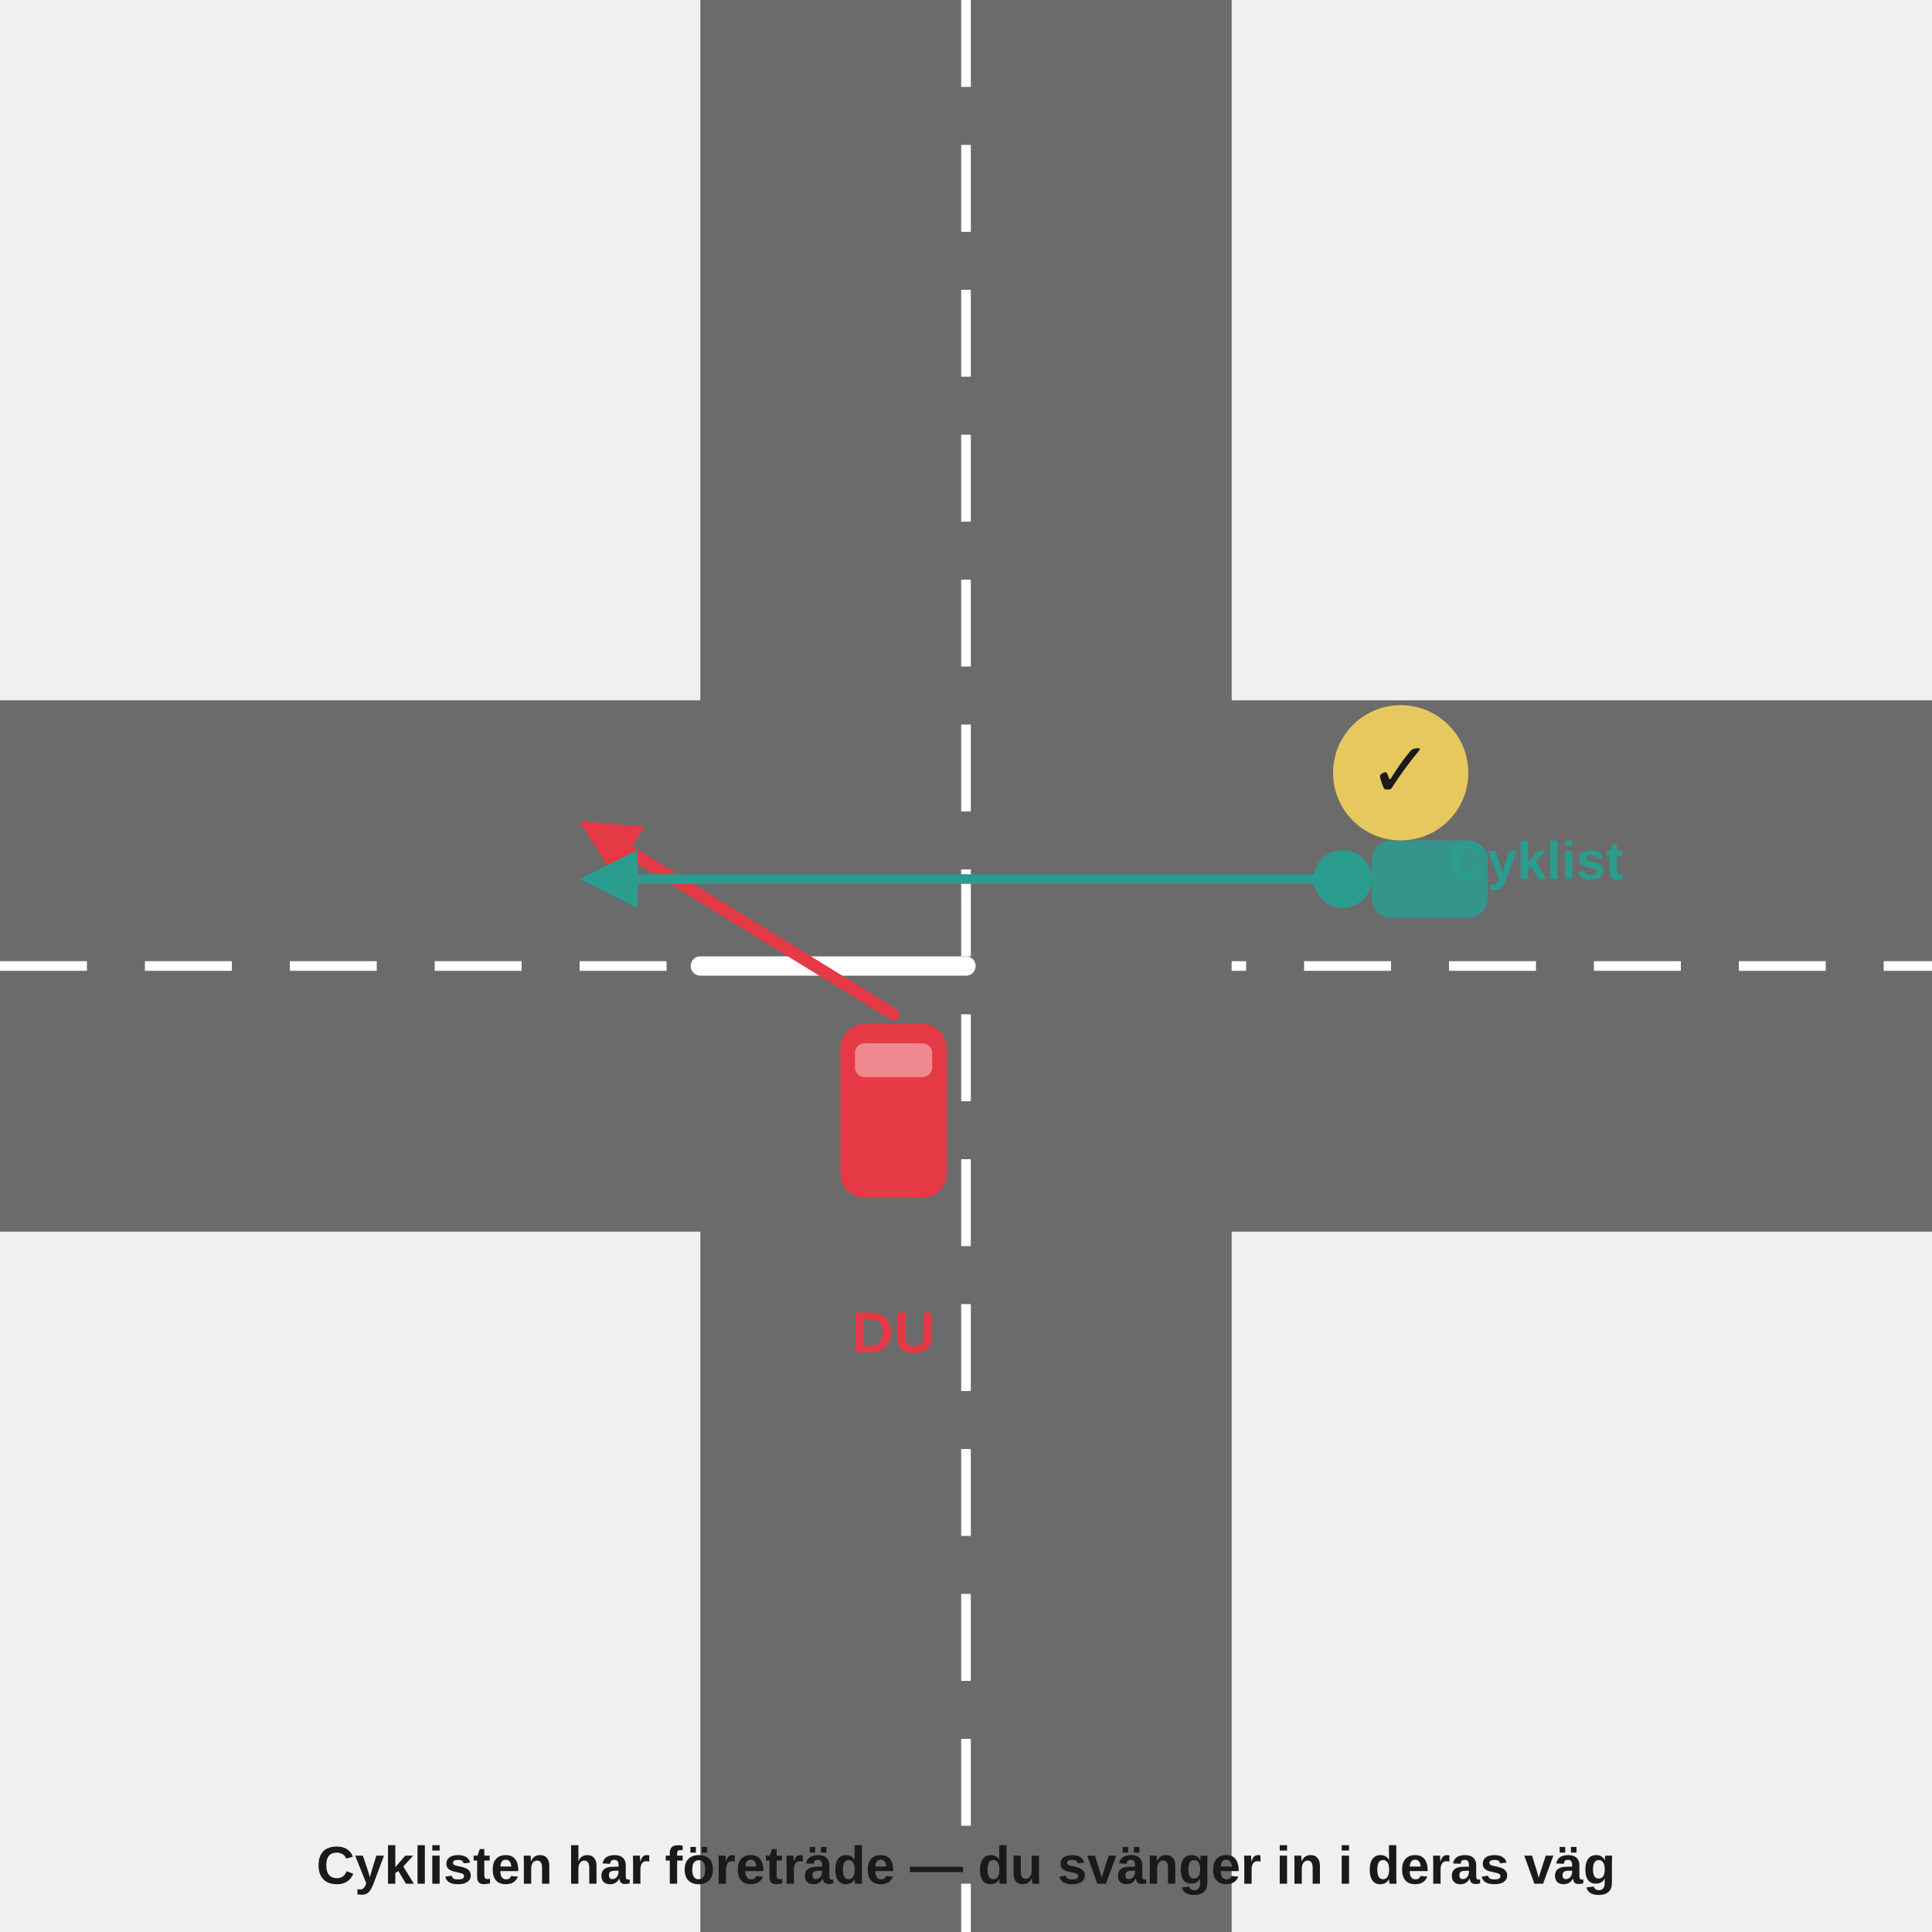
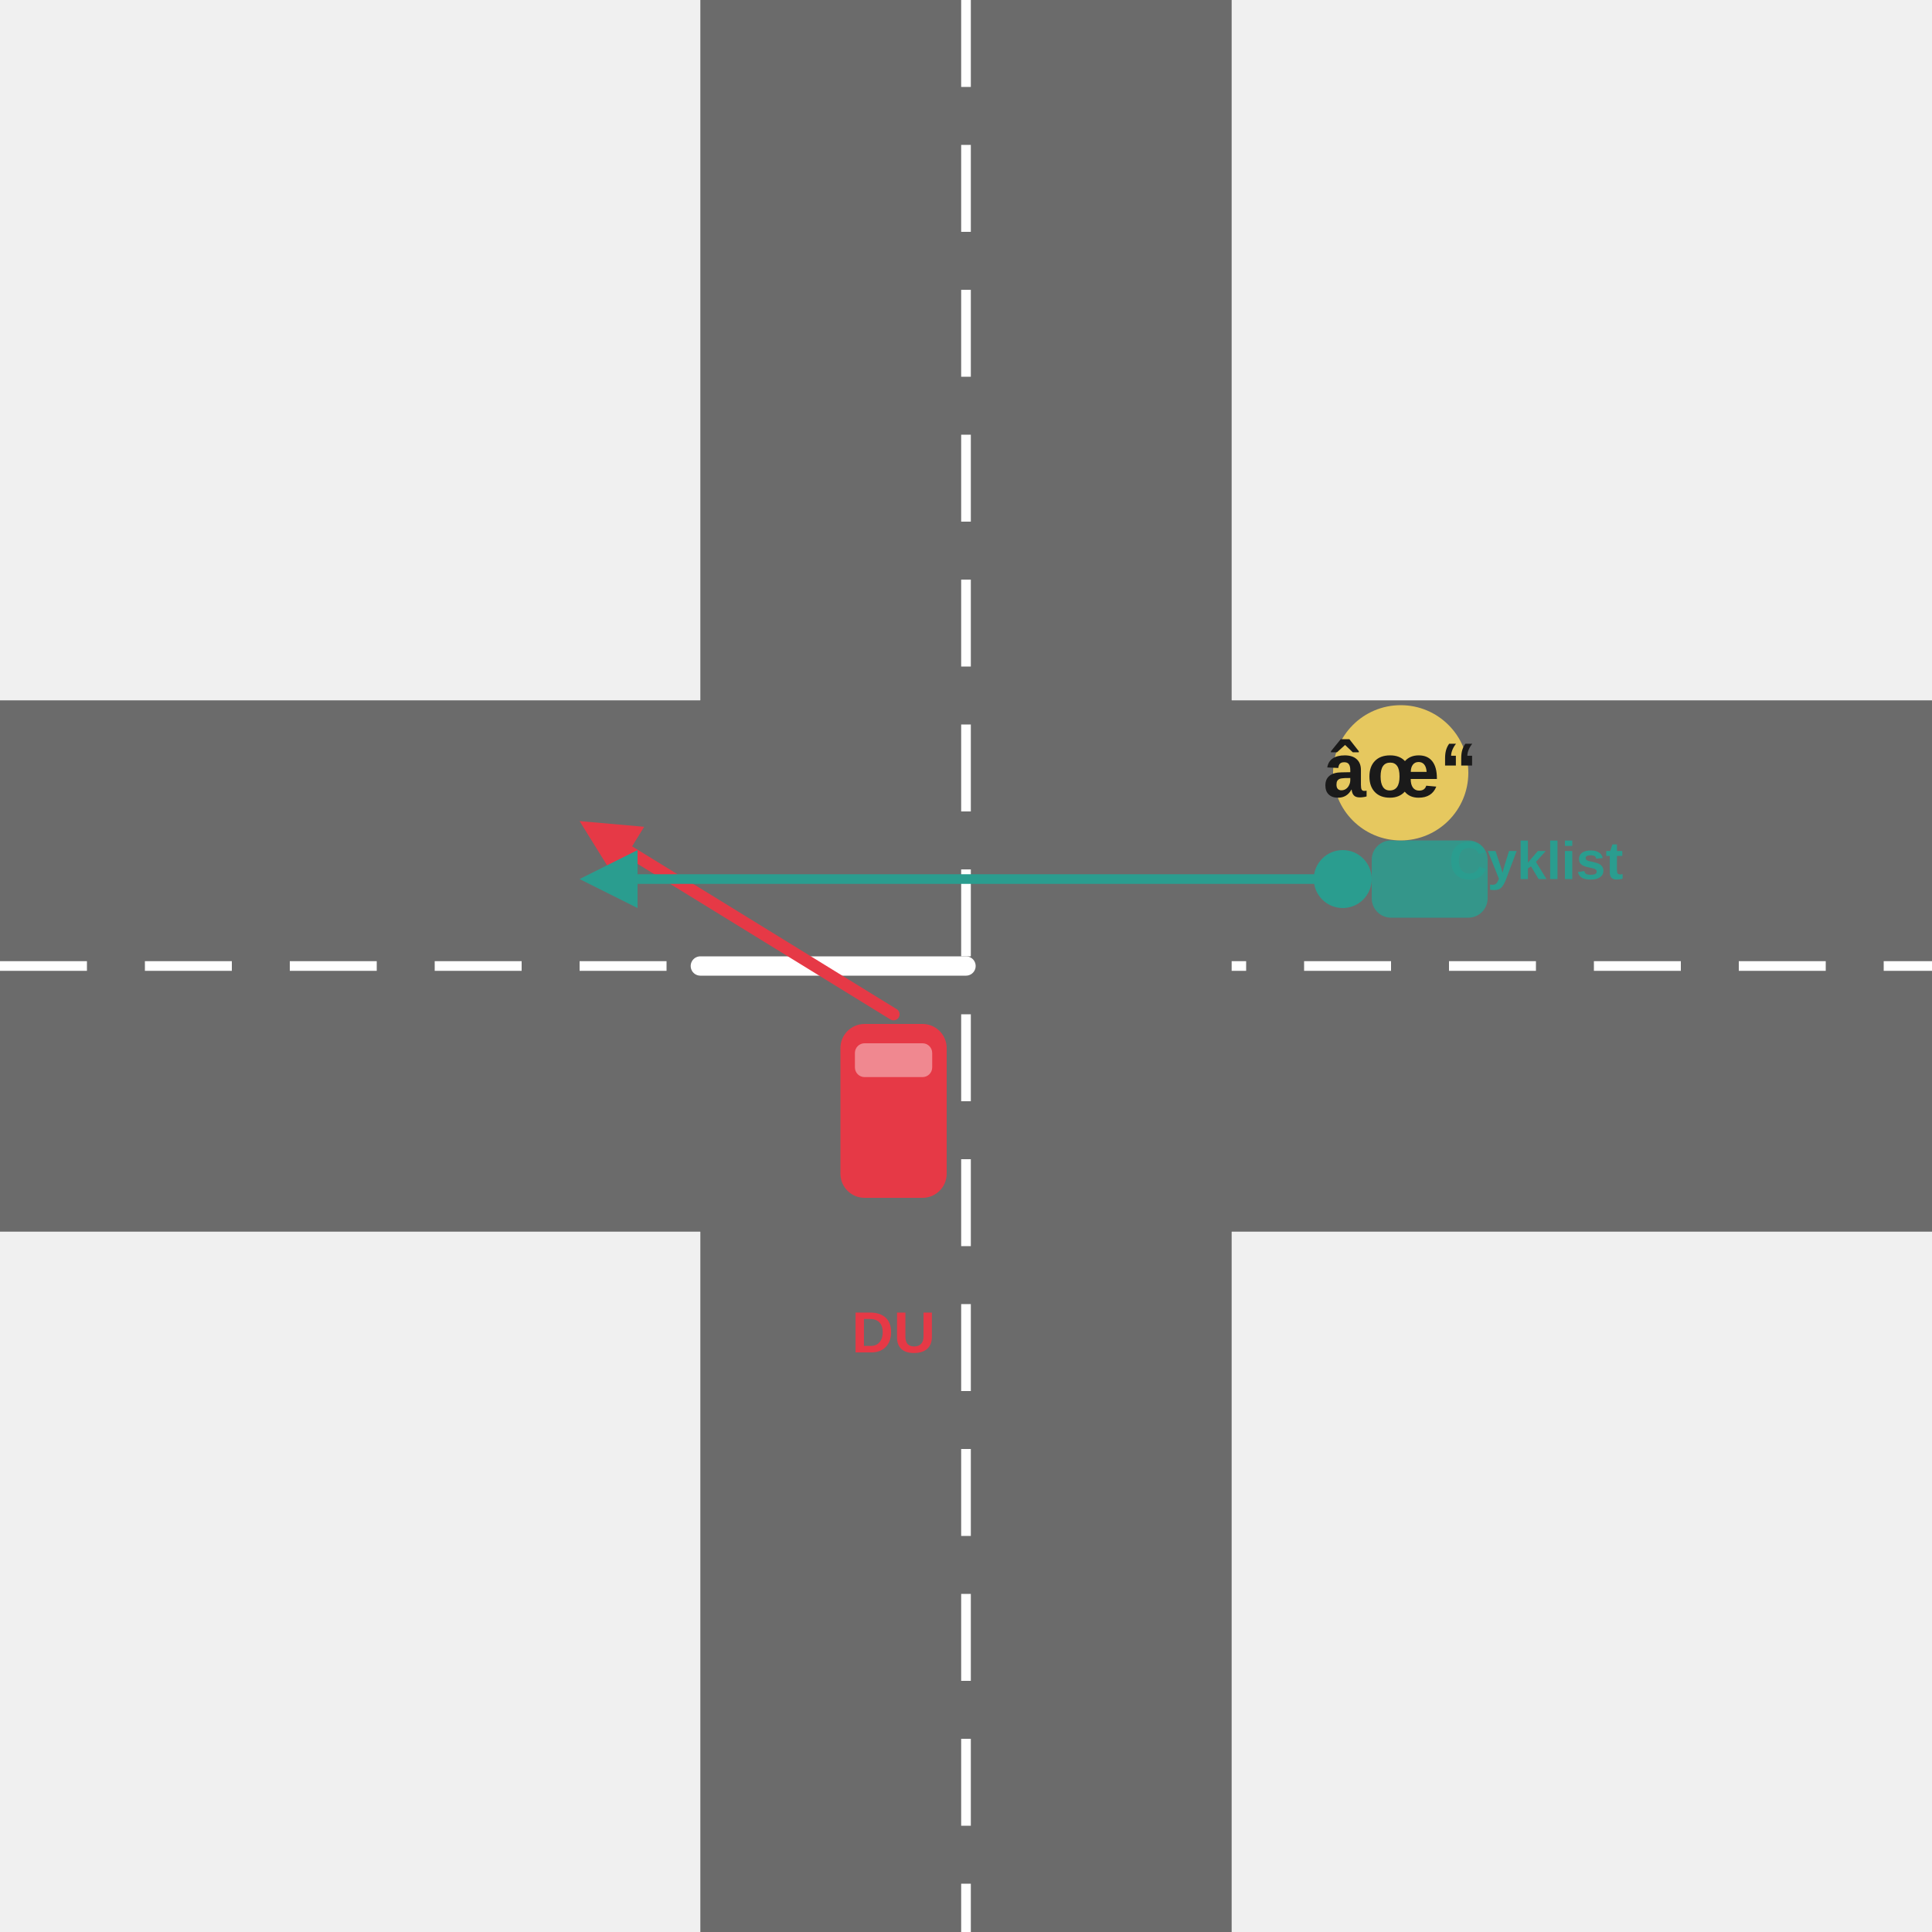
<svg xmlns="http://www.w3.org/2000/svg" viewBox="0 0 400 400" width="400" height="400" style="background:#f0f0f0">
  <rect x="145" y="145" width="110" height="110" fill="#6b6b6b" />
  <rect x="0" y="145" width="400" height="110" fill="#6b6b6b" />
  <line x1="0" y1="200" x2="400" y2="200" stroke="#ffffff" stroke-width="2" stroke-dasharray="18,12" />
  <rect x="145" y="0" width="110" height="400" fill="#6b6b6b" />
  <line x1="200" y1="0" x2="200" y2="400" stroke="#ffffff" stroke-width="2" stroke-dasharray="18,12" />
  <line x1="145" y1="200" x2="200" y2="200" stroke="#ffffff" stroke-width="4" stroke-linecap="round" />
  <g transform="rotate(0,185,230)">
    <rect x="174" y="212" width="22" height="36" rx="5" ry="5" fill="#e63946" />
    <rect x="177" y="216" width="16" height="7" rx="2" fill="rgba(255,255,255,0.4)" />
  </g>
  <line x1="185" y1="210" x2="130.22" y2="176.289" stroke="#e63946" stroke-width="2.5" stroke-linecap="round" />
  <polygon points="120,170 133.364,171.179 127.075,181.399" fill="#e63946" />
  <g transform="rotate(270,290,182)">
    <circle cx="290" cy="170" r="6" fill="#2a9d8f" />
    <rect x="282" y="176" width="16" height="24" rx="4" fill="#2a9d8f" opacity="0.85" />
  </g>
  <line x1="280" y1="182" x2="132" y2="182" stroke="#2a9d8f" stroke-width="2" stroke-linecap="round" />
  <polygon points="120,182 132,176 132,188" fill="#2a9d8f" />
  <circle cx="290" cy="160" r="14" fill="#f4d35e" opacity="0.9" />
-   <text x="290" y="165" font-family="Arial,sans-serif" font-size="16" fill="#1a1a1a" text-anchor="middle" font-weight="bold">✓</text>
+   <text x="290" y="165" font-family="Arial,sans-serif" font-size="16" fill="#1a1a1a" text-anchor="middle" font-weight="bold">âœ“</text>
  <text x="185" y="280" font-family="Arial,sans-serif" font-size="12" fill="#e63946" text-anchor="middle" font-weight="bold">DU</text>
  <text x="300" y="182" font-family="Arial,sans-serif" font-size="11" fill="#2a9d8f" text-anchor="start" font-weight="bold">Cyklist</text>
-   <text x="200" y="390" font-family="Arial,sans-serif" font-size="11" fill="#1a1a1a" text-anchor="middle" font-weight="bold">Cyklisten har företräde — du svänger in i deras väg</text>
</svg>
